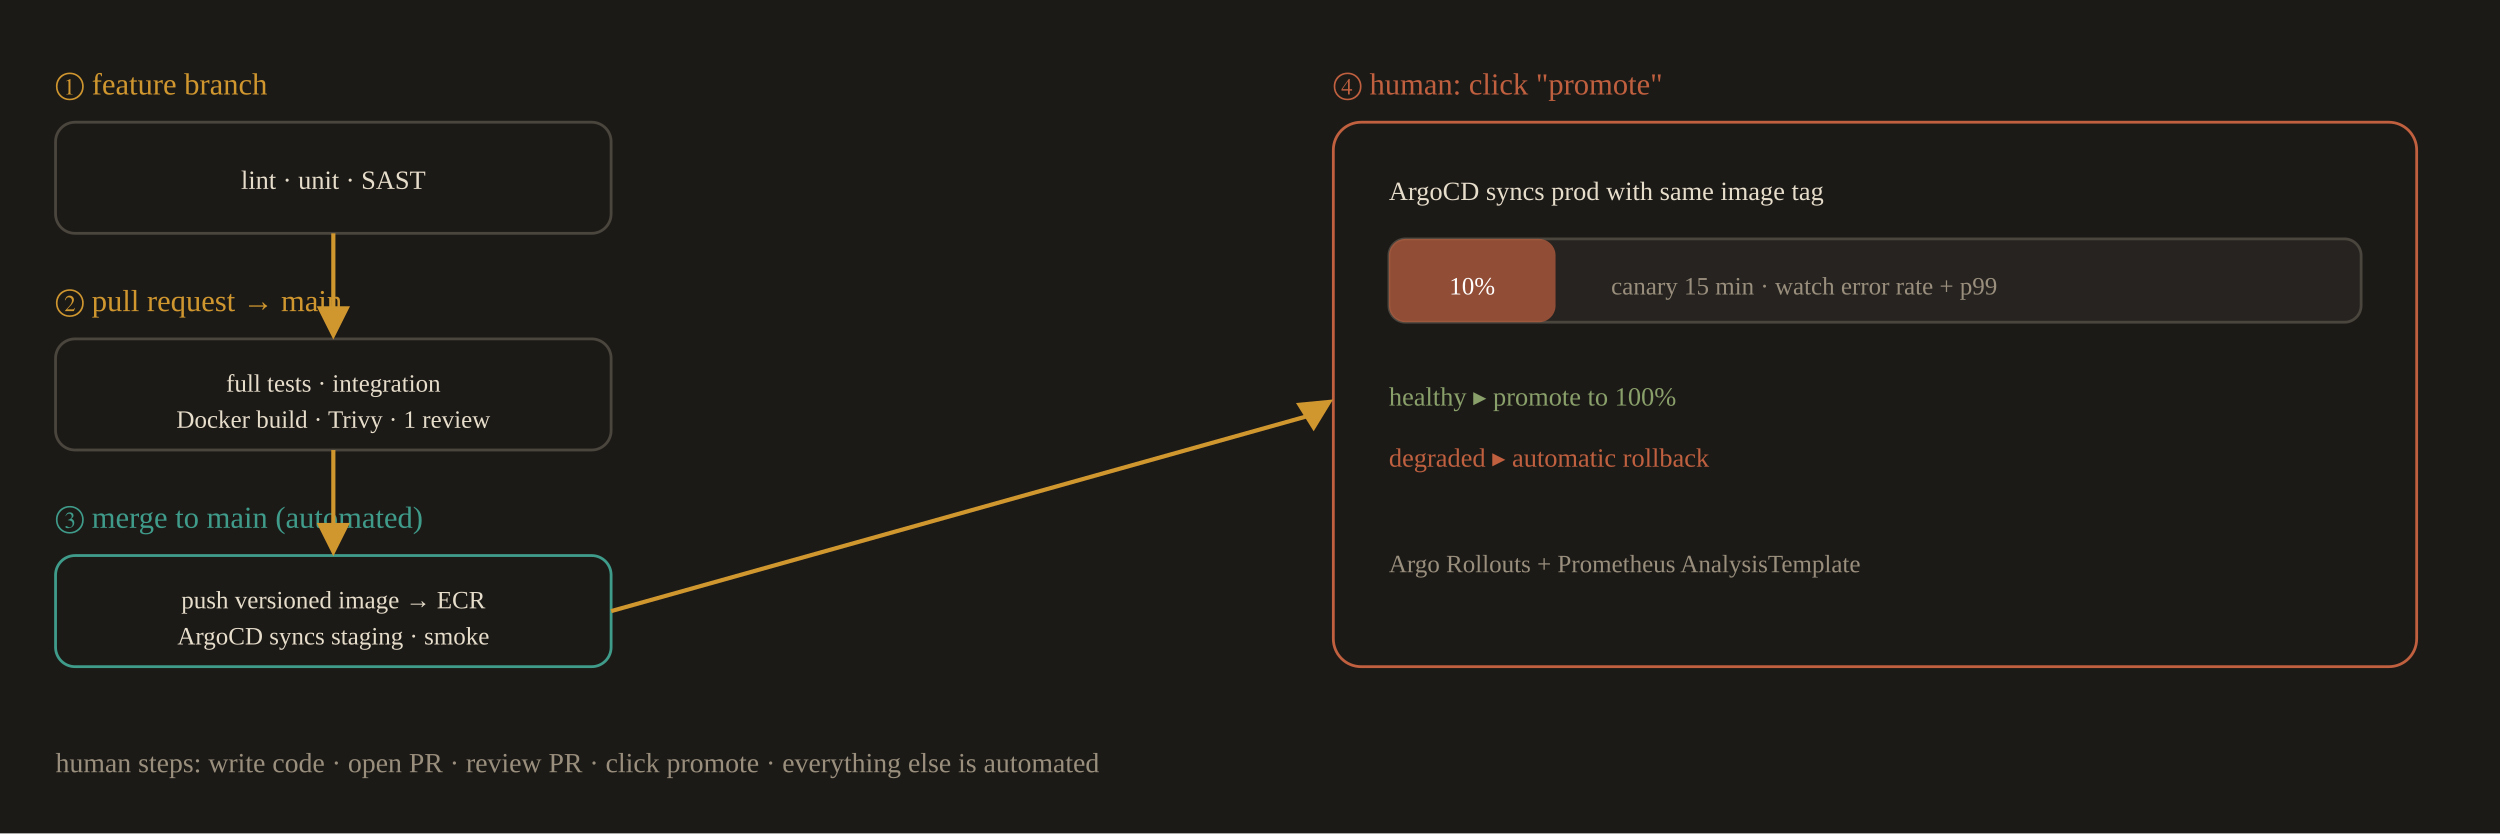
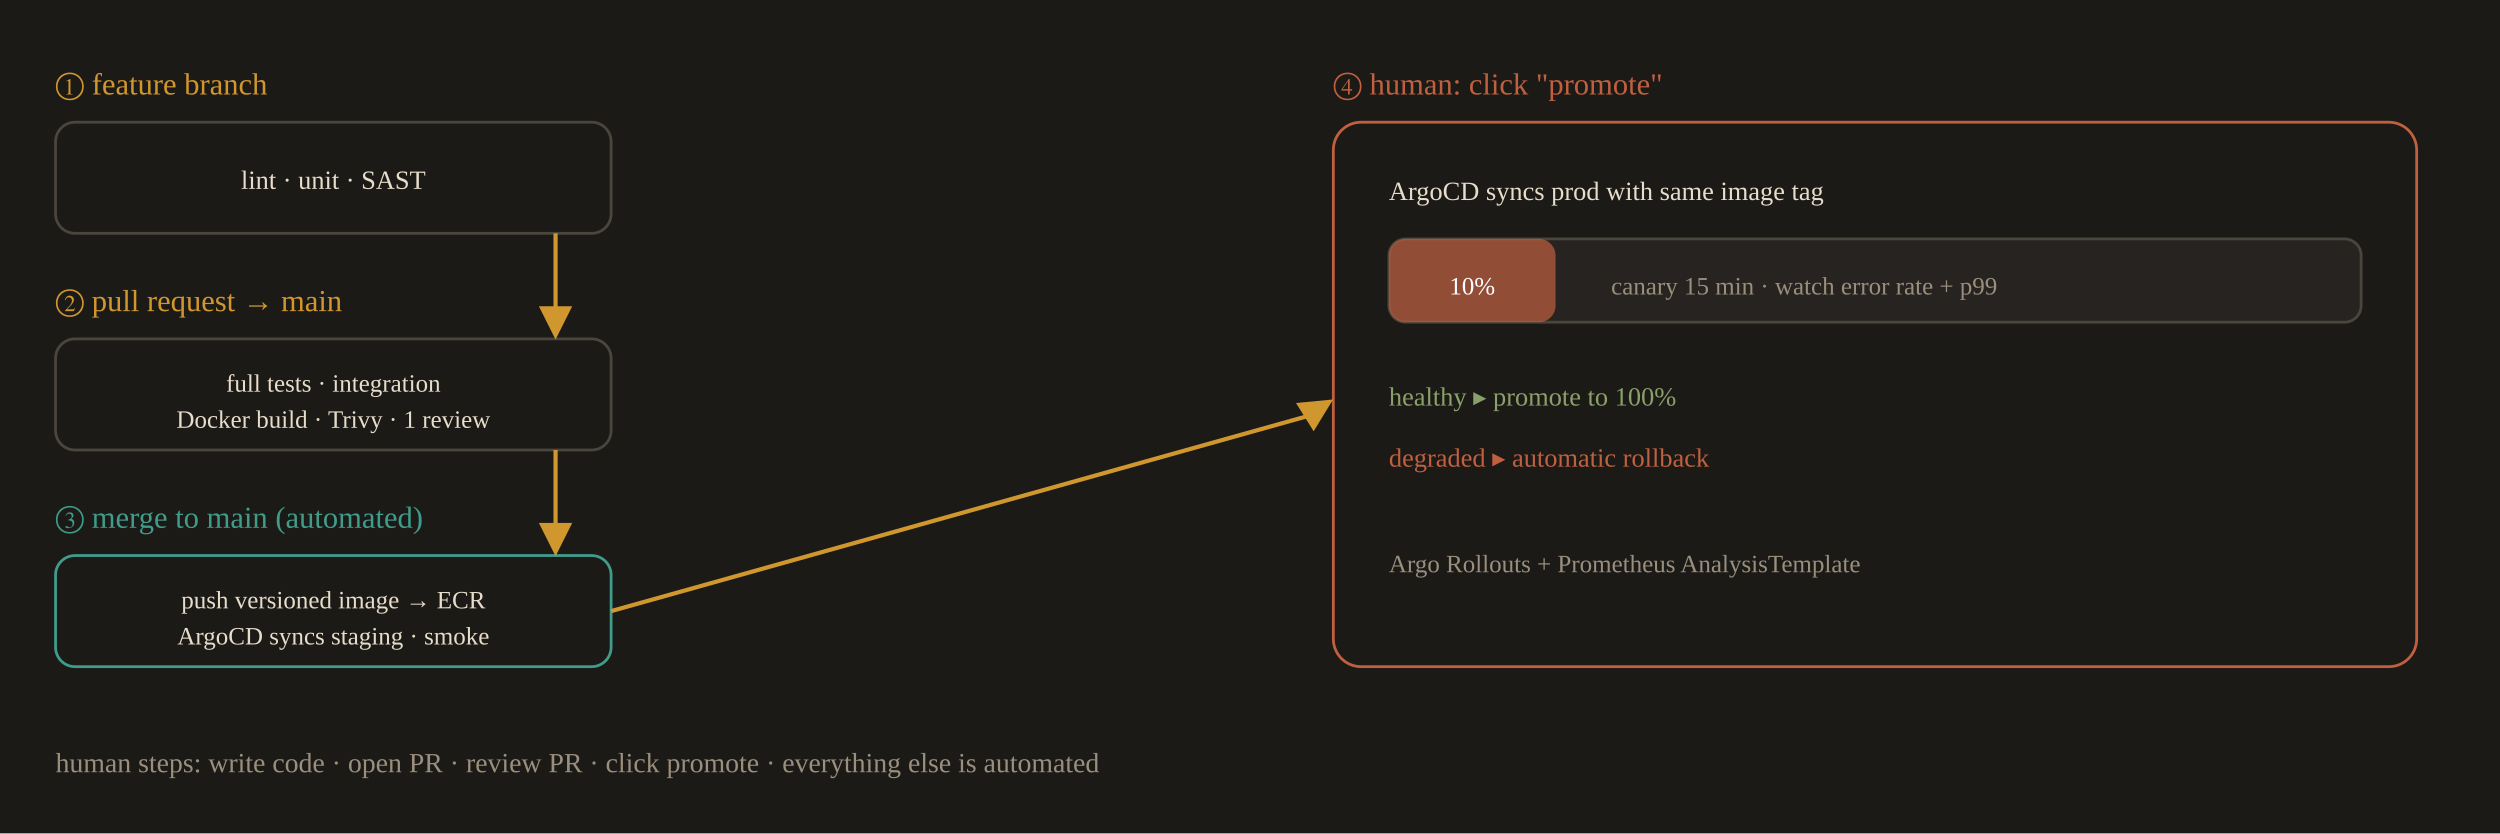
<svg xmlns="http://www.w3.org/2000/svg" viewBox="0 0 900 300" role="img" aria-label="Pipeline from feature branch through PR, merge, staging and production canary">
  <rect x="0" y="0" width="100%" height="100%" fill="#1c1a17" />
  <defs>
    <marker id="arf" markerWidth="8" markerHeight="8" refX="6.5" refY="4" orient="auto">
      <path d="M0,0 L8,4 L0,8 Z" fill="#d1972f" />
    </marker>
  </defs>
  <g font-size="10" fill="#e7ddcb">
    <text x="20" y="34" fill="#d1972f" font-size="11">① feature branch</text>
    <rect x="20" y="44" width="200" height="40" rx="7" fill="#1c1a17" stroke="#4a453d" />
    <text x="120" y="68" text-anchor="middle" font-size="9.5">lint · unit · SAST</text>
    <text x="20" y="112" fill="#d1972f" font-size="11">② pull request → main</text>
    <rect x="20" y="122" width="200" height="40" rx="7" fill="#1c1a17" stroke="#4a453d" />
    <text x="120" y="141" text-anchor="middle" font-size="9">full tests · integration</text>
    <text x="120" y="154" text-anchor="middle" font-size="9">Docker build · Trivy · 1 review</text>
    <text x="20" y="190" fill="#3f9c8b" font-size="11">③ merge to main (automated)</text>
    <rect x="20" y="200" width="200" height="40" rx="7" fill="#1c1a17" stroke="#3f9c8b" />
    <text x="120" y="219" text-anchor="middle" font-size="9">push versioned image → ECR</text>
    <text x="120" y="232" text-anchor="middle" font-size="9">ArgoCD syncs staging · smoke</text>
    <text x="480" y="34" fill="#c0603f" font-size="11">④ human: click "promote"</text>
    <rect x="480" y="44" width="390" height="196" rx="10" fill="#1c1a17" stroke="#c0603f" />
    <text x="500" y="72" fill="#e7ddcb" font-size="9.5">ArgoCD syncs prod with same image tag</text>
    <rect x="500" y="86" width="350" height="30" rx="6" fill="#262320" stroke="#4a453d" />
    <rect x="500" y="86" width="60" height="30" rx="6" fill="#c0603f" opacity="0.7" />
    <text x="530" y="106" text-anchor="middle" font-size="9" fill="#fff">10%</text>
    <text x="580" y="106" fill="#9a8f7d" font-size="9">canary 15 min · watch error rate + p99</text>
    <text x="500" y="146" fill="#8aa06a" font-size="9.5">healthy ▸ promote to 100%</text>
    <text x="500" y="168" fill="#c0603f" font-size="9.5">degraded ▸ automatic rollback</text>
    <text x="500" y="206" fill="#9a8f7d" font-size="9">Argo Rollouts + Prometheus AnalysisTemplate</text>
  </g>
  <g stroke="#d1972f" stroke-width="1.5" fill="none">
-     <path d="M120 84 L120 120" marker-end="url(#arf)" />
-     <path d="M120 162 L120 198" marker-end="url(#arf)" />
+     <path d="M200 84 L200 120" marker-end="url(#arf)" />
+     <path d="M200 162 L200 198" marker-end="url(#arf)" />
    <path d="M220 220 L470 150 L478 145" marker-end="url(#arf)" />
  </g>
  <text x="20" y="278" fill="#9a8f7d" font-size="10">human steps: write code · open PR · review PR · click promote · everything else is automated</text>
</svg>
